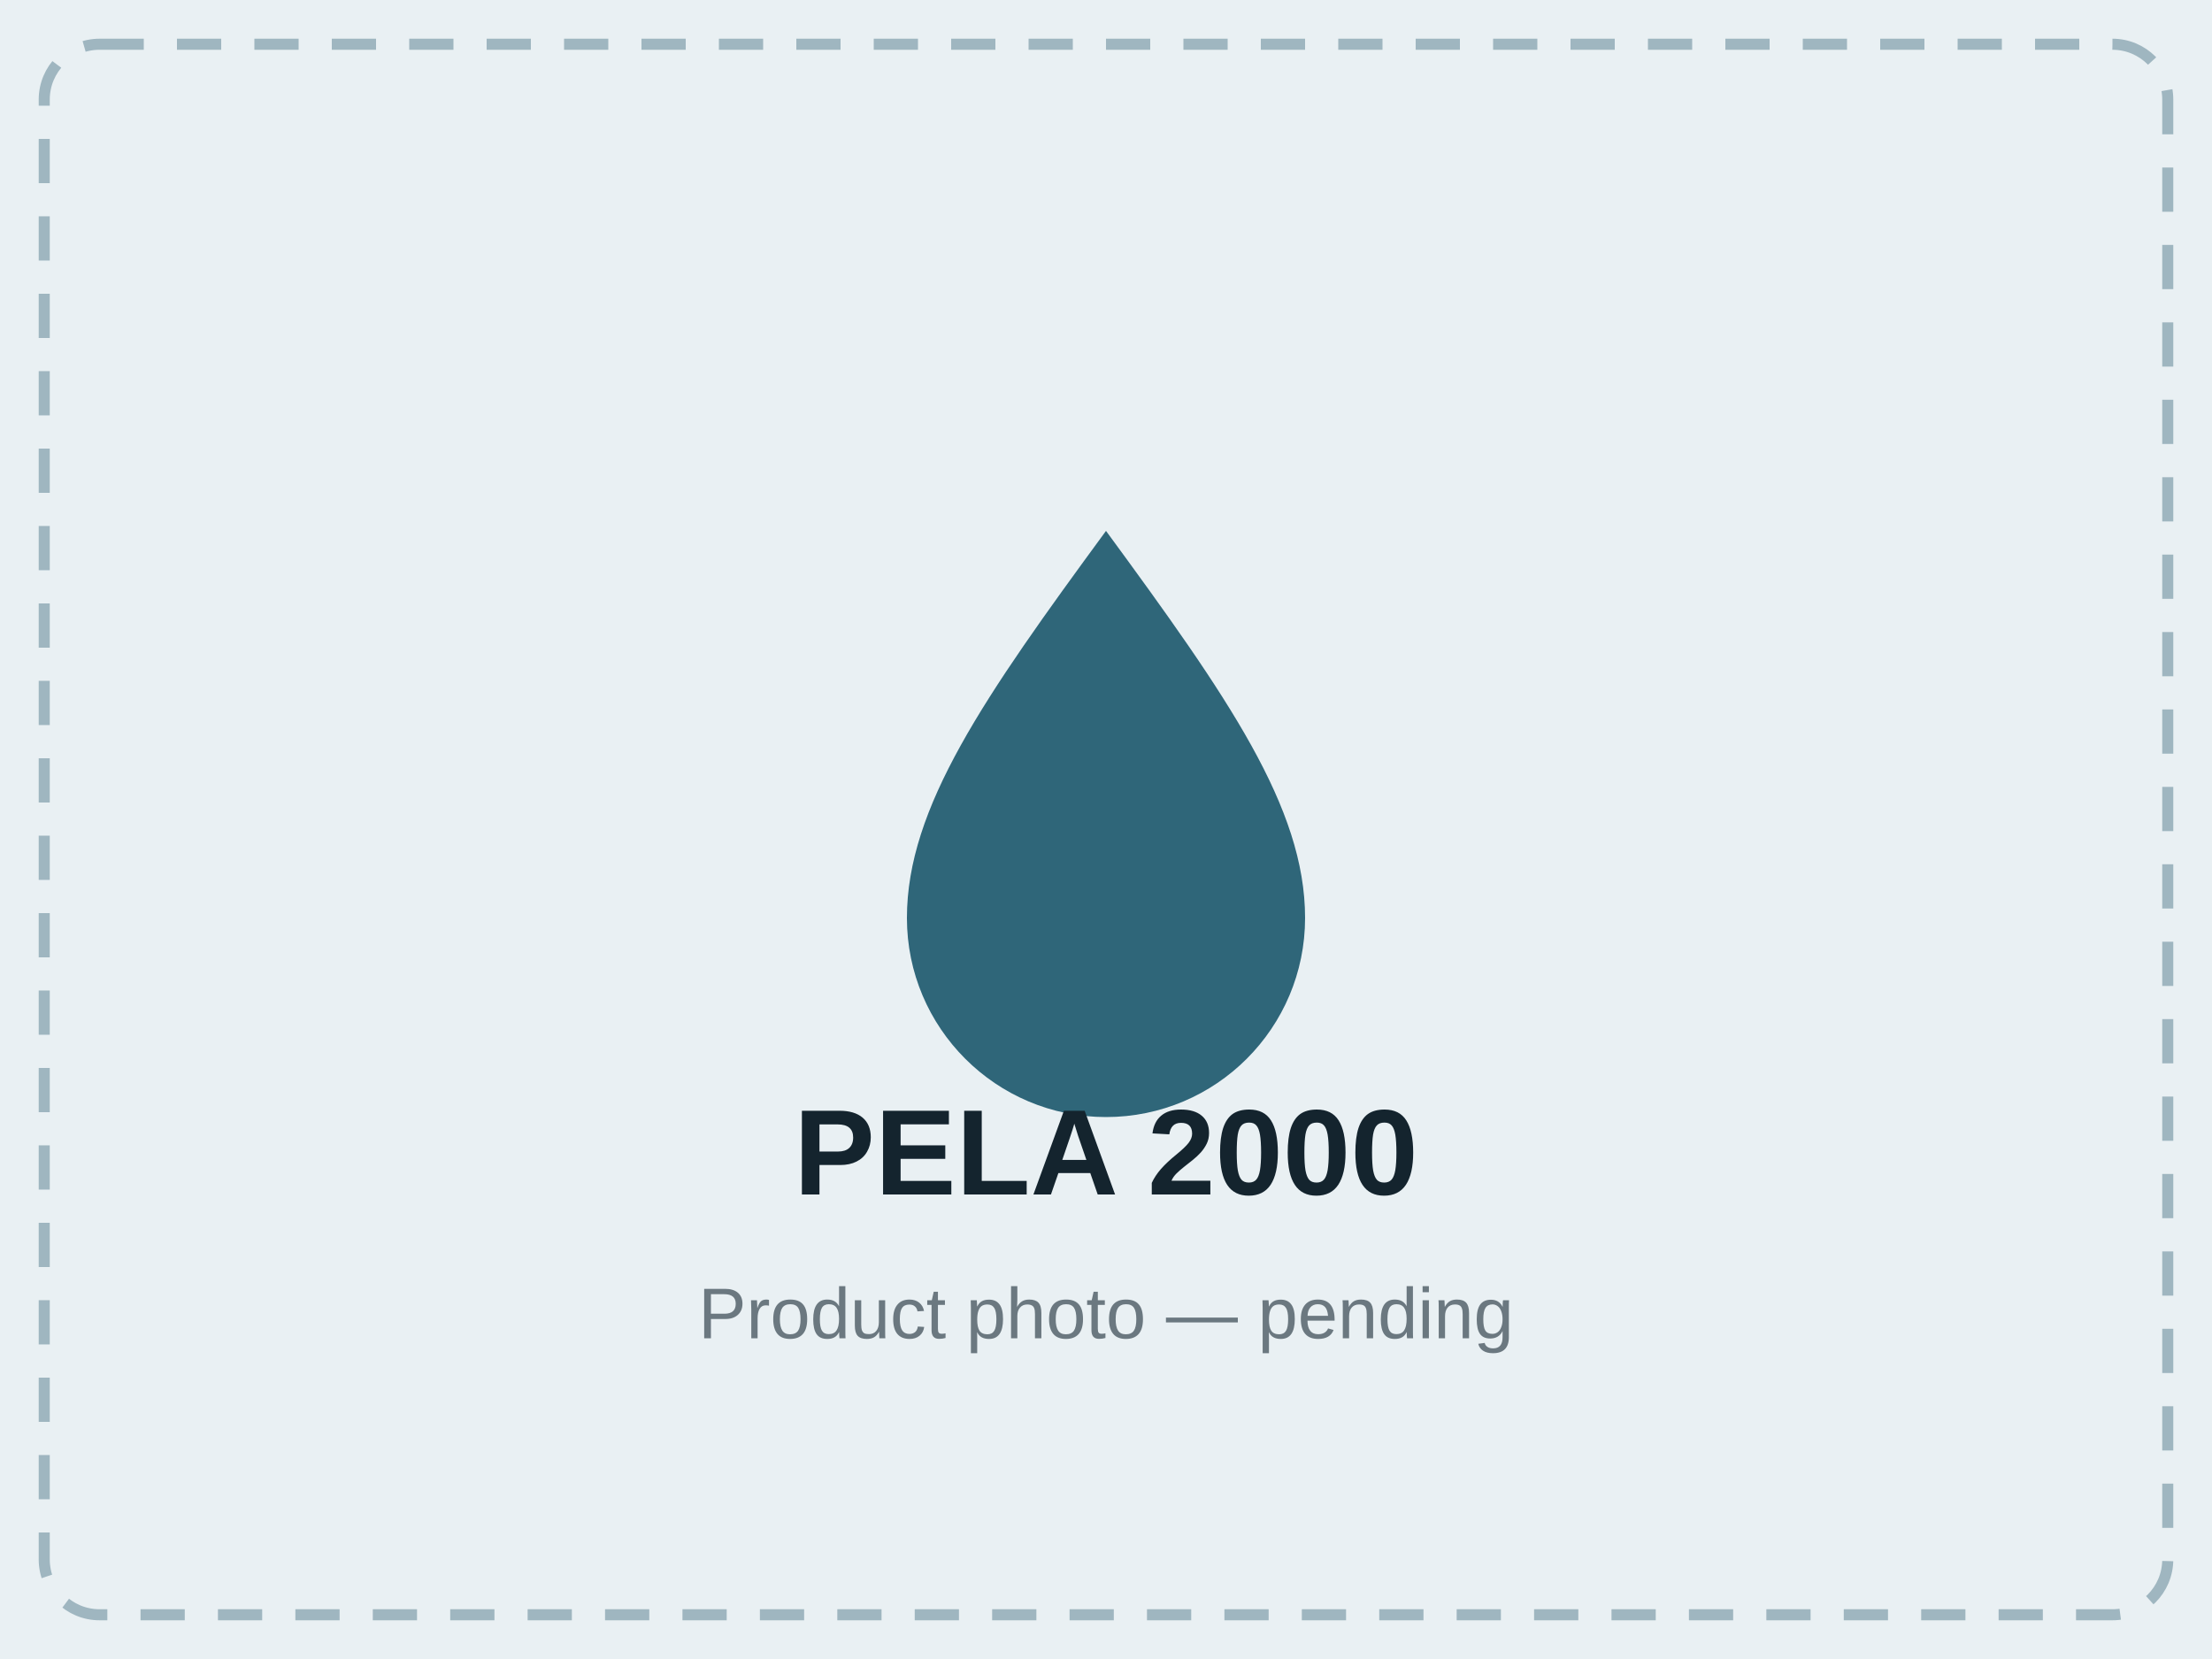
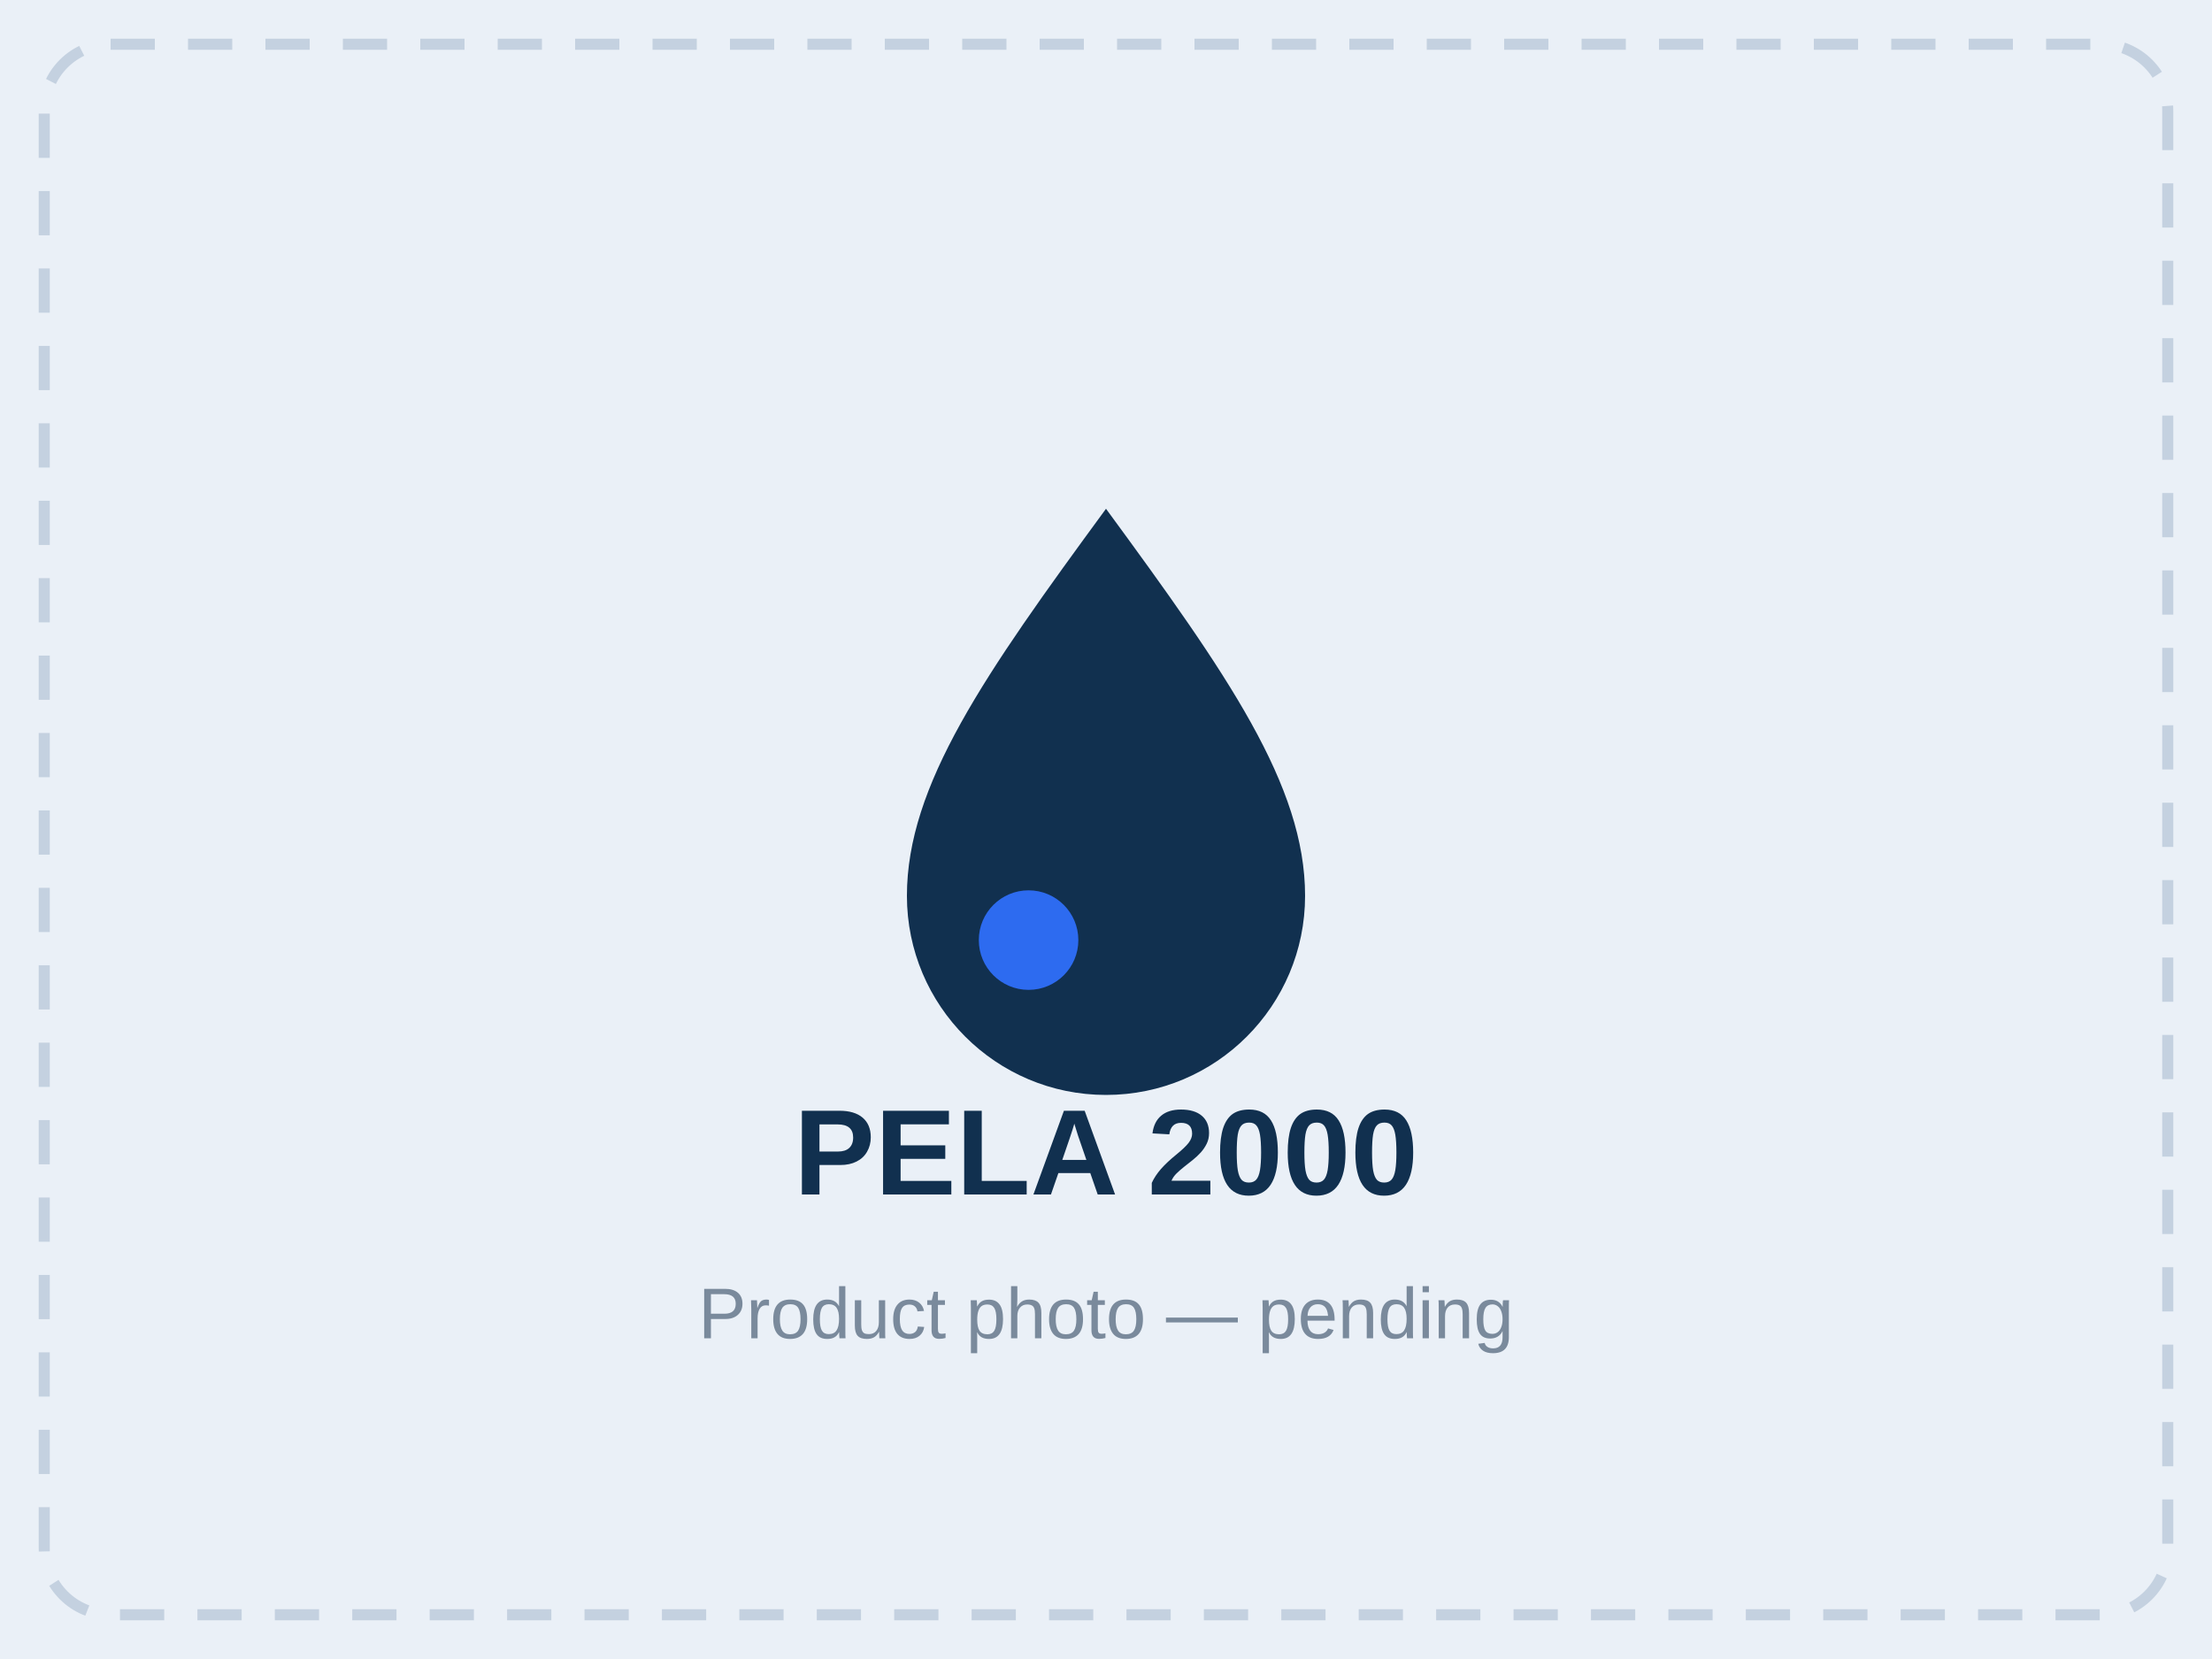
<svg xmlns="http://www.w3.org/2000/svg" viewBox="0 0 400 300" role="img" aria-label="PELA 2000 product photo placeholder">
-   <rect width="400" height="300" fill="#e9f0f3" />
-   <rect x="8" y="8" width="384" height="284" fill="none" stroke="#9fb6c0" stroke-width="2" stroke-dasharray="8 6" rx="10" />
-   <g fill="#0e4d64">
-     <path d="M200 96c-22 30-36 50-36 70a36 36 0 0 0 72 0c0-20-14-40-36-70z" opacity="0.85" />
-   </g>
-   <text x="200" y="216" text-anchor="middle" font-family="-apple-system, Arial, sans-serif" font-size="22" font-weight="700" fill="#14242e">PELA 2000</text>
-   <text x="200" y="242" text-anchor="middle" font-family="-apple-system, Arial, sans-serif" font-size="13" fill="#6b7880">Product photo — pending</text>
+   <rect width="400" height="300" fill="#eaf0f7" />
+   <rect x="8" y="8" width="384" height="284" fill="none" stroke="#c4d1e0" stroke-width="2" stroke-dasharray="8 6" rx="12" />
+   <path d="M200 92c-22 30-36 50-36 70a36 36 0 0 0 72 0c0-20-14-40-36-70z" fill="#11304f" />
+   <circle cx="186" cy="170" r="9" fill="#2d6bf0" />
+   <text x="200" y="216" text-anchor="middle" font-family="-apple-system, Segoe UI, Arial, sans-serif" font-size="22" font-weight="700" fill="#11304f">PELA 2000</text>
+   <text x="200" y="242" text-anchor="middle" font-family="-apple-system, Segoe UI, Arial, sans-serif" font-size="13" fill="#7a8a9c">Product photo — pending</text>
</svg>
